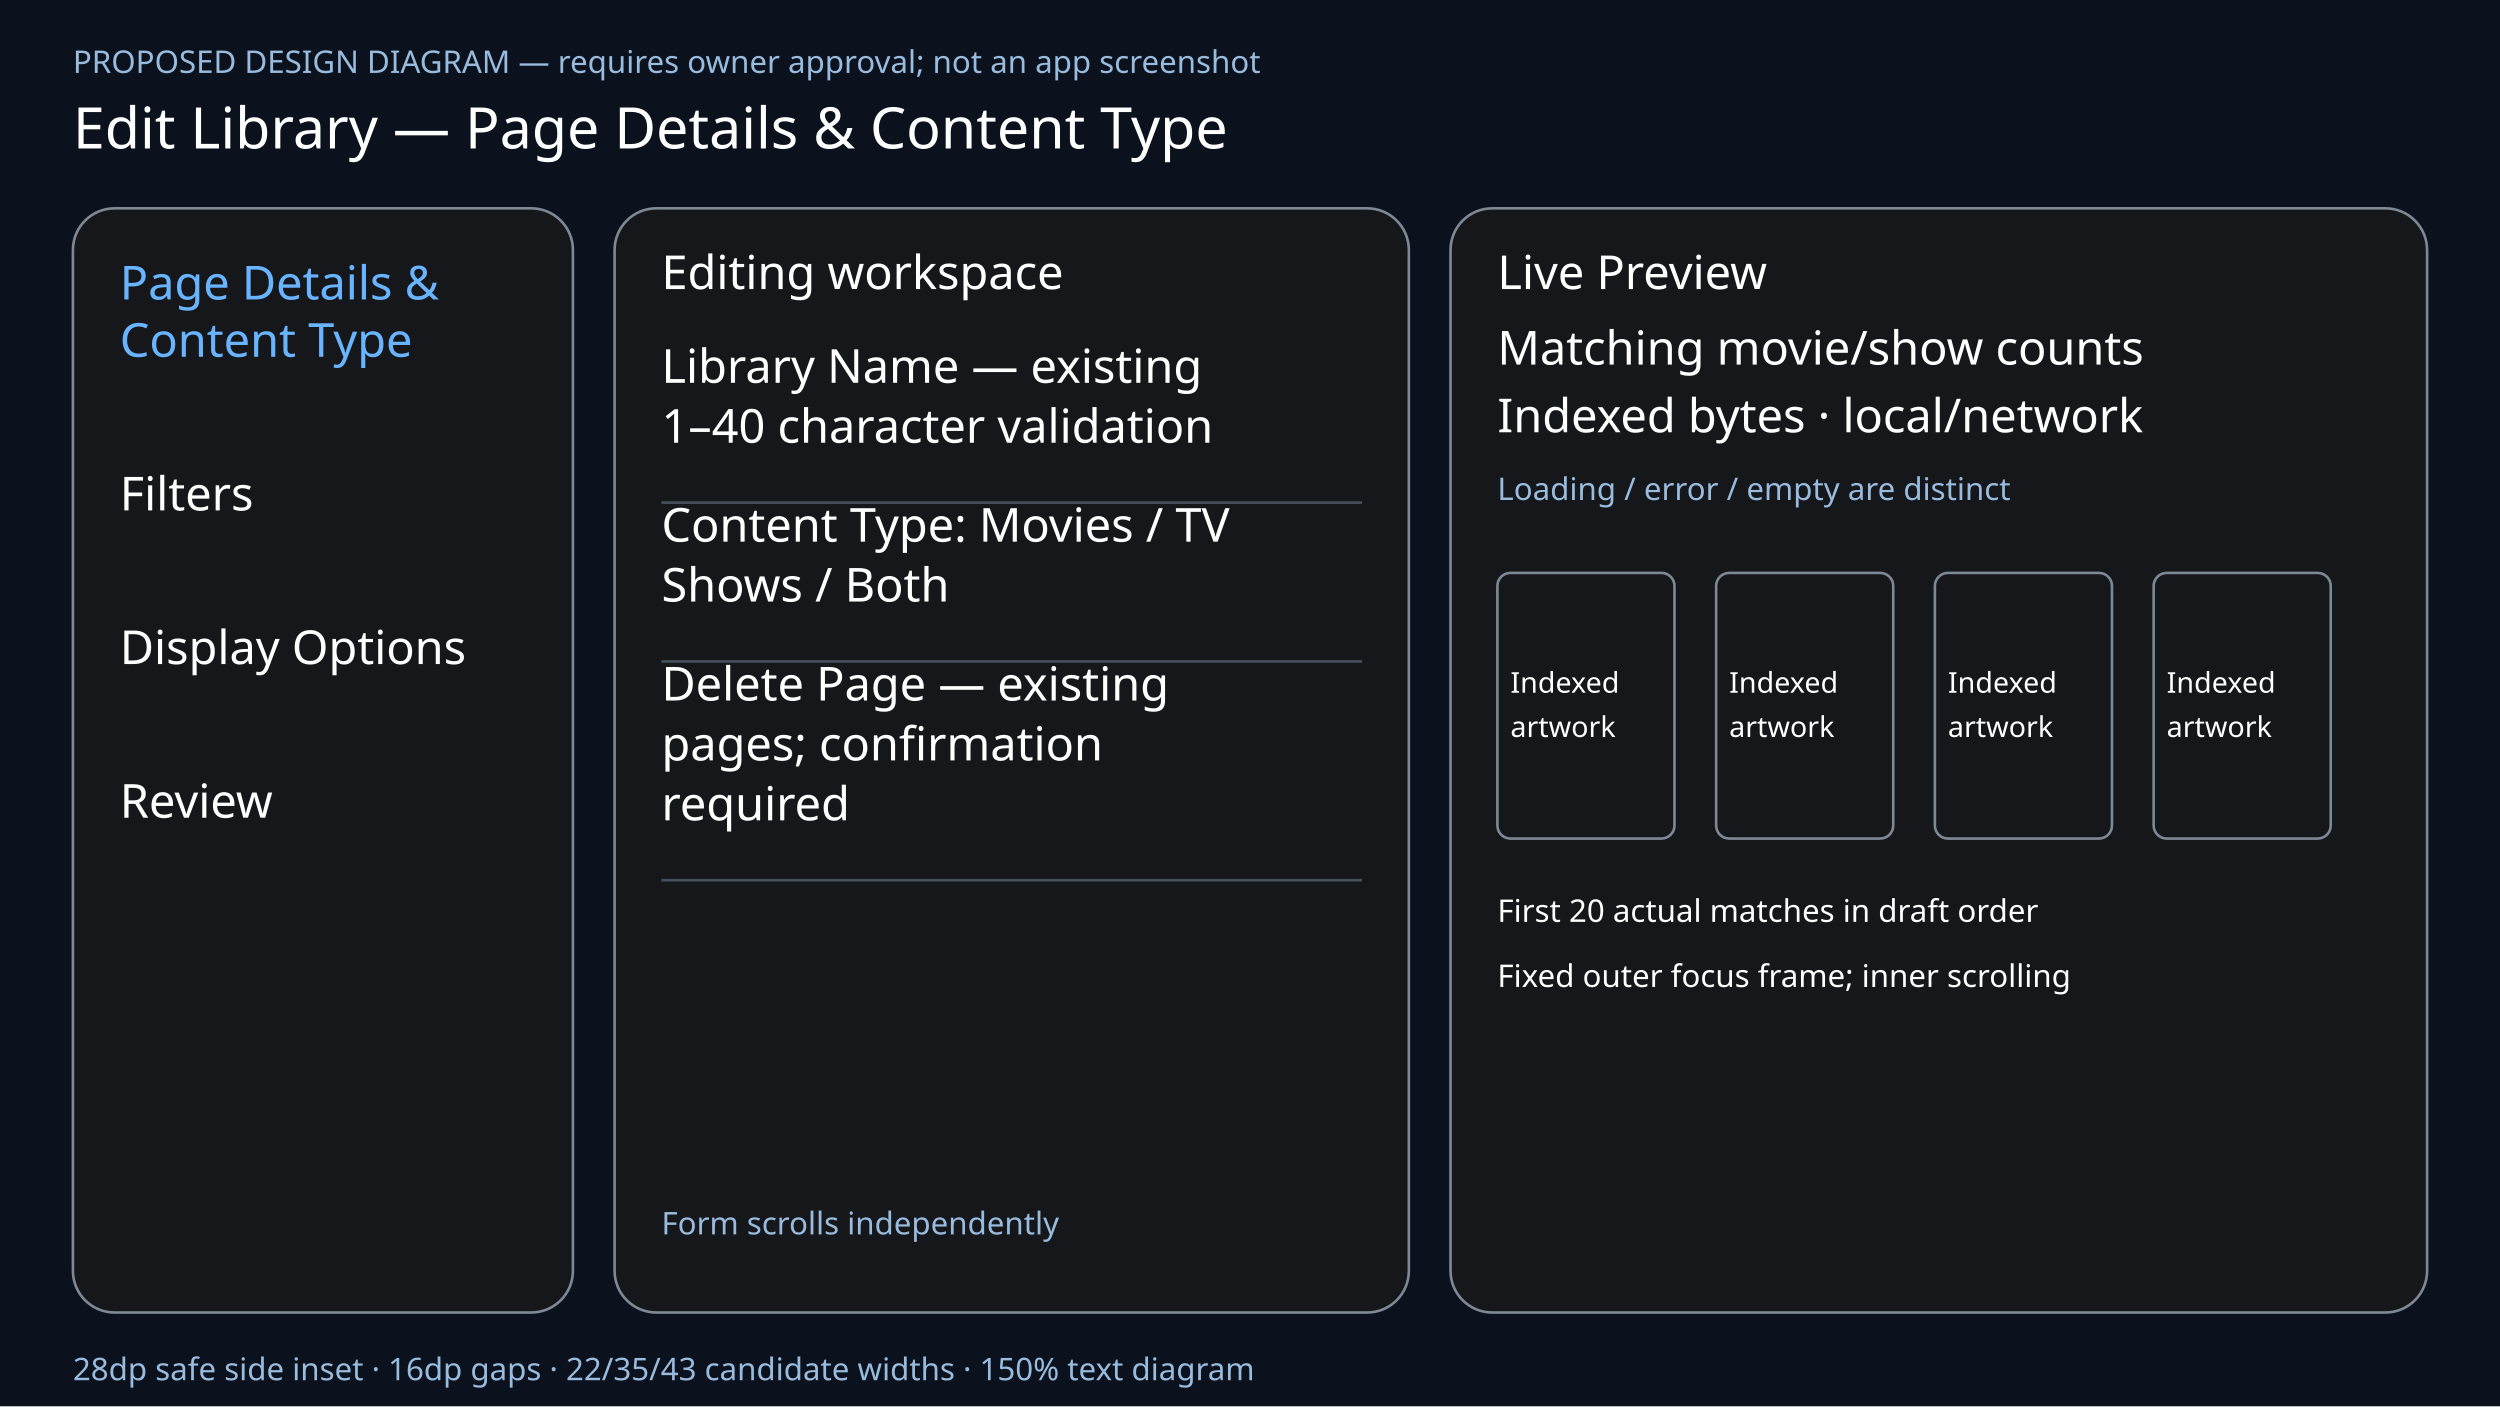
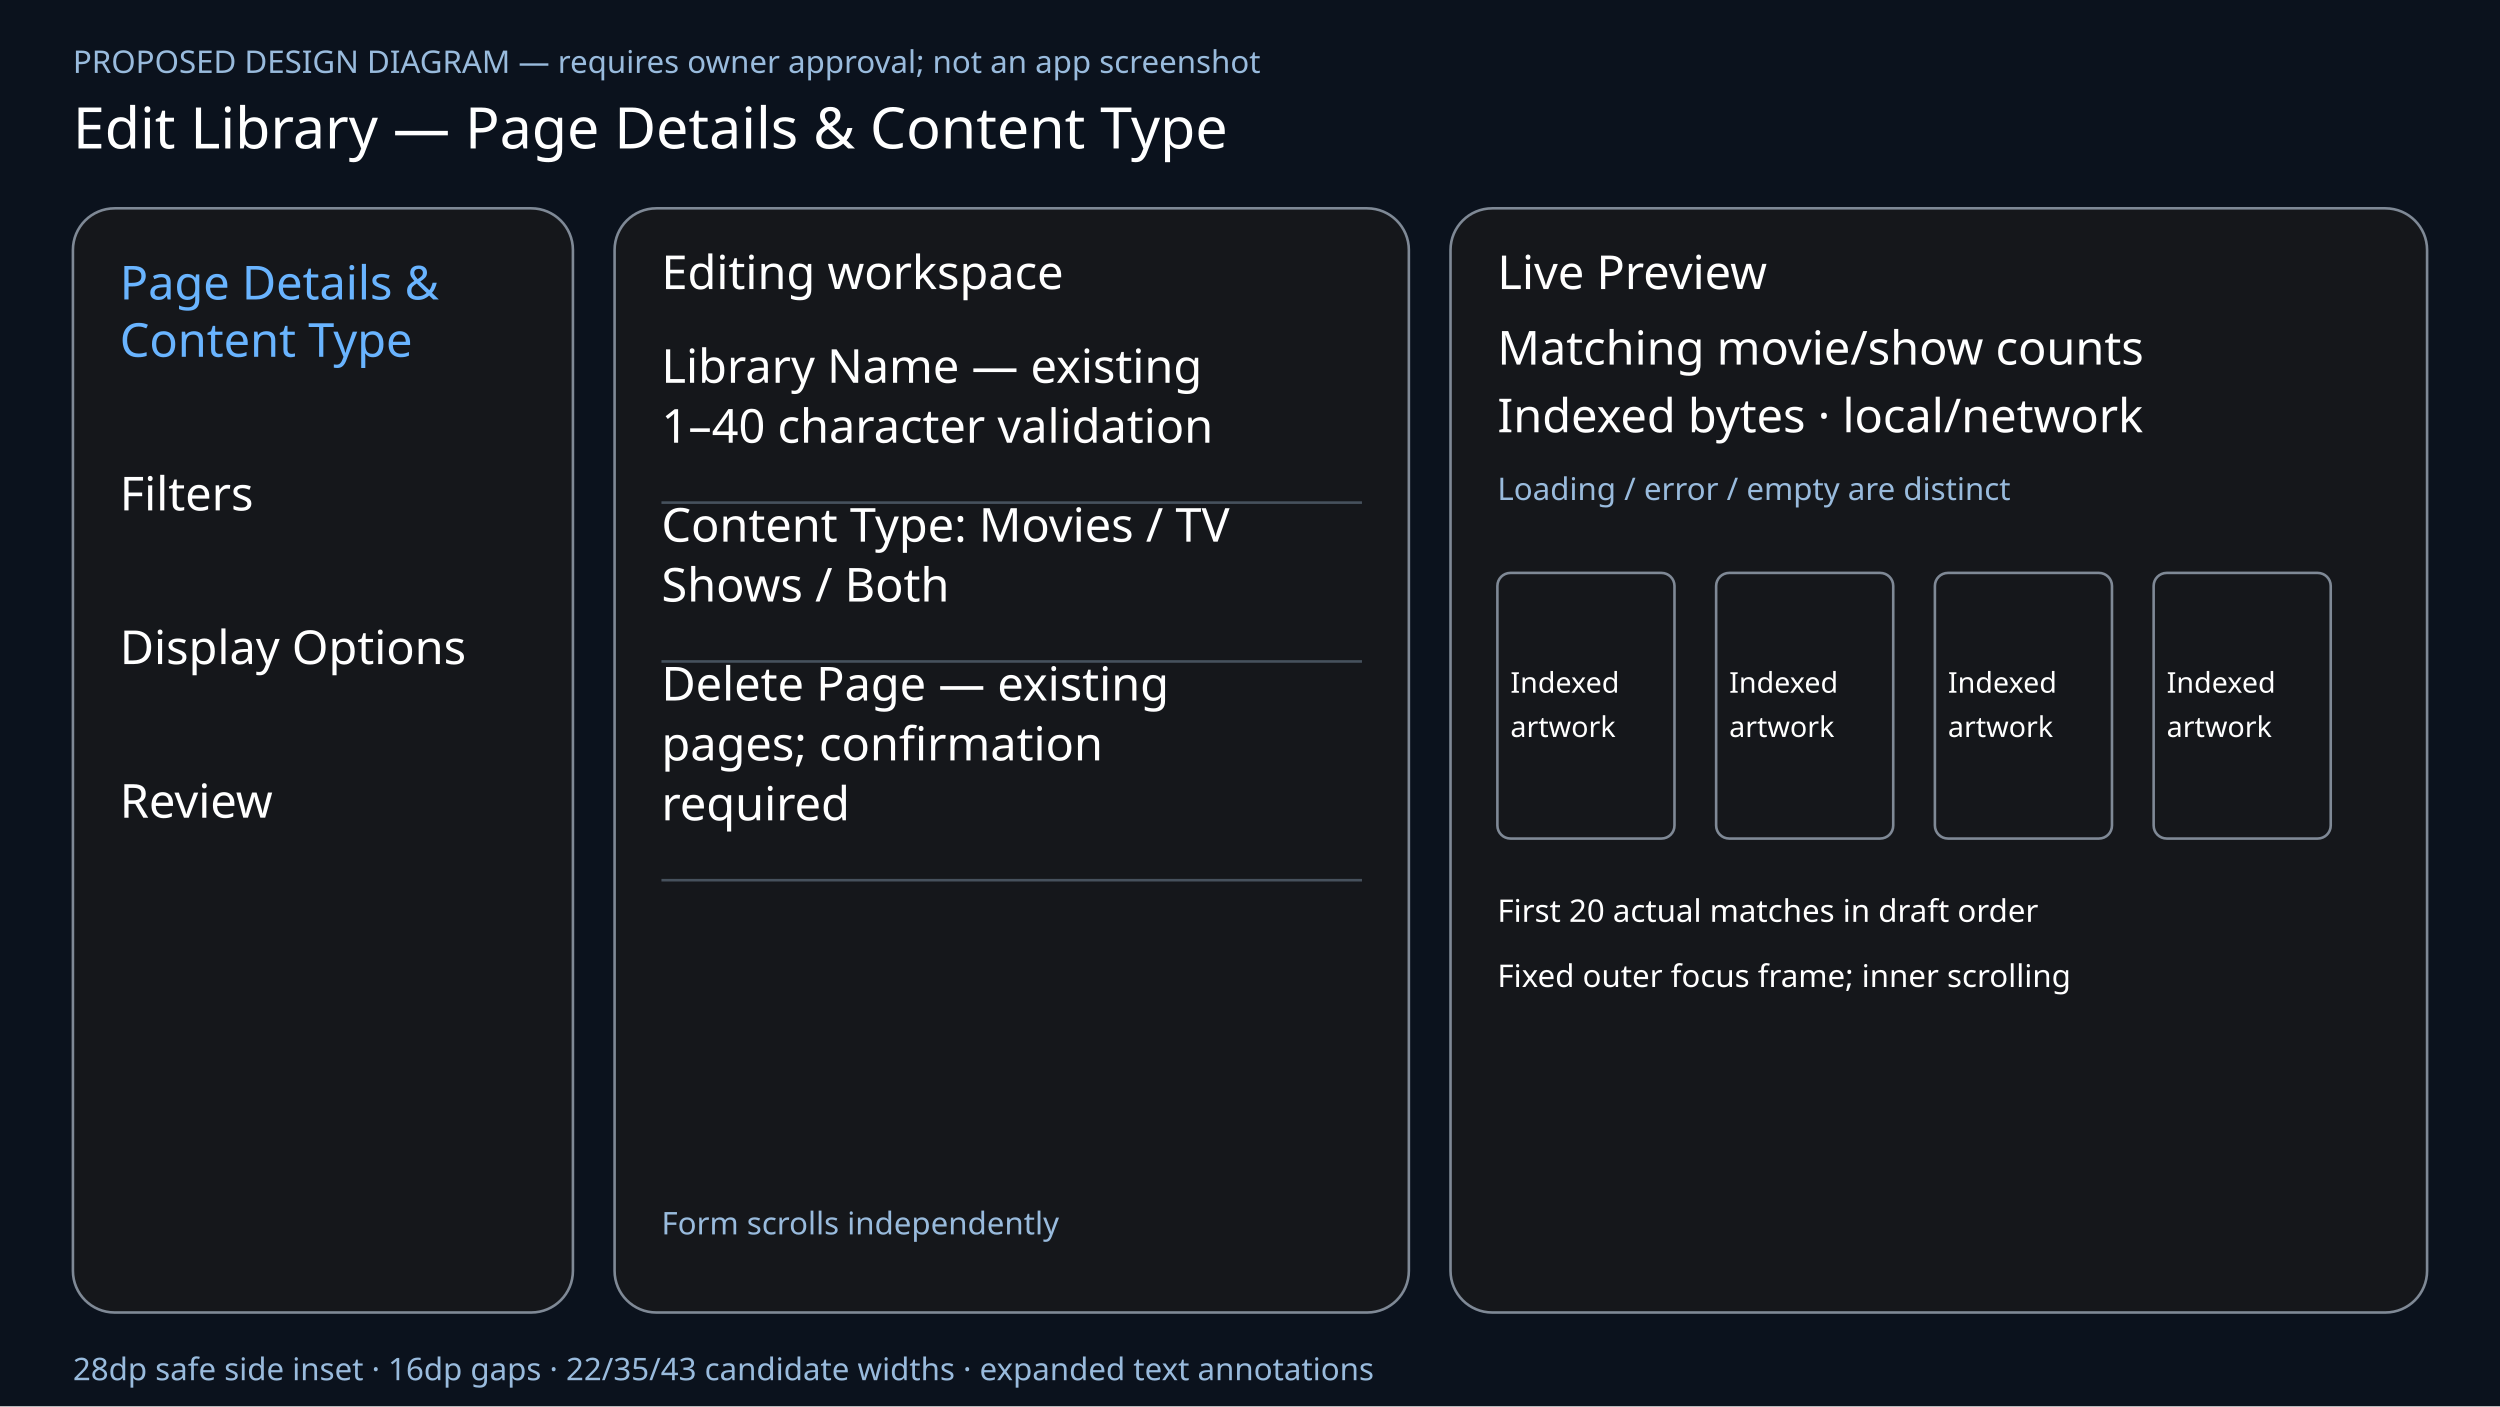
<svg xmlns="http://www.w3.org/2000/svg" width="1920" height="1080" viewBox="0 0 960 540">
  <rect width="960" height="540" fill="#0b121d" />
  <text x="28" y="28" font-family="sans-serif" font-size="12" fill="#99bbdd">PROPOSED DESIGN DIAGRAM — requires owner approval; not an app screenshot</text>
  <text x="28" y="57" font-family="sans-serif" font-size="22" fill="#ffffff">Edit Library — Page Details &amp; Content Type</text>
  <rect x="28" y="80" width="192" height="424" rx="16" fill="#15171b" stroke="#7f8996" />
  <rect x="236" y="80" width="305" height="424" rx="16" fill="#15171b" stroke="#7f8996" />
  <rect x="557" y="80" width="375" height="424" rx="16" fill="#15171b" stroke="#7f8996" />
  <text x="46" y="115" font-family="sans-serif" font-size="18" fill="#69b4ff">Page Details &amp;</text>
  <text x="46" y="137" font-family="sans-serif" font-size="18" fill="#69b4ff">Content Type</text>
  <text x="46" y="196" font-family="sans-serif" font-size="18" fill="#ffffff">Filters</text>
  <text x="46" y="255" font-family="sans-serif" font-size="18" fill="#ffffff">Display Options</text>
  <text x="46" y="314" font-family="sans-serif" font-size="18" fill="#ffffff">Review</text>
  <text x="254" y="111" font-family="sans-serif" font-size="18" fill="#ffffff">Editing workspace</text>
  <defs>
    <clipPath id="fields">
      <rect x="250" y="126" width="280" height="300" />
    </clipPath>
  </defs>
  <g clip-path="url(#fields)">
    <text x="254" y="147" font-family="sans-serif" font-size="18" fill="#ffffff">Library Name — existing</text>
    <text x="254" y="170" font-family="sans-serif" font-size="18" fill="#ffffff">1–40 character validation</text>
    <line x1="254" y1="193" x2="523" y2="193" stroke="#46515d" />
    <text x="254" y="208" font-family="sans-serif" font-size="18" fill="#ffffff">Content Type: Movies / TV</text>
    <text x="254" y="231" font-family="sans-serif" font-size="18" fill="#ffffff">Shows / Both</text>
    <line x1="254" y1="254" x2="523" y2="254" stroke="#46515d" />
    <text x="254" y="269" font-family="sans-serif" font-size="18" fill="#ffffff">Delete Page — existing</text>
    <text x="254" y="292" font-family="sans-serif" font-size="18" fill="#ffffff">pages; confirmation</text>
    <text x="254" y="315" font-family="sans-serif" font-size="18" fill="#ffffff">required</text>
    <line x1="254" y1="338" x2="523" y2="338" stroke="#46515d" />
  </g>
  <text x="254" y="474" font-family="sans-serif" font-size="12" fill="#99bbdd">Form scrolls independently</text>
  <text x="575" y="111" font-family="sans-serif" font-size="18" fill="#ffffff">Live Preview</text>
  <text x="575" y="140" font-family="sans-serif" font-size="18" fill="#ffffff">Matching movie/show counts</text>
  <text x="575" y="166" font-family="sans-serif" font-size="18" fill="#ffffff">Indexed bytes · local/network</text>
  <text x="575" y="192" font-family="sans-serif" font-size="12" fill="#99bbdd">Loading / error / empty are distinct</text>
  <rect x="575" y="220" width="68" height="102" rx="5" fill="none" stroke="#7f8996" />
  <text x="580" y="266" font-family="sans-serif" font-size="11" fill="#ffffff">Indexed</text>
  <text x="580" y="283" font-family="sans-serif" font-size="11" fill="#ffffff">artwork</text>
  <rect x="659" y="220" width="68" height="102" rx="5" fill="none" stroke="#7f8996" />
  <text x="664" y="266" font-family="sans-serif" font-size="11" fill="#ffffff">Indexed</text>
  <text x="664" y="283" font-family="sans-serif" font-size="11" fill="#ffffff">artwork</text>
  <rect x="743" y="220" width="68" height="102" rx="5" fill="none" stroke="#7f8996" />
  <text x="748" y="266" font-family="sans-serif" font-size="11" fill="#ffffff">Indexed</text>
  <text x="748" y="283" font-family="sans-serif" font-size="11" fill="#ffffff">artwork</text>
  <rect x="827" y="220" width="68" height="102" rx="5" fill="none" stroke="#7f8996" />
  <text x="832" y="266" font-family="sans-serif" font-size="11" fill="#ffffff">Indexed</text>
  <text x="832" y="283" font-family="sans-serif" font-size="11" fill="#ffffff">artwork</text>
  <text x="575" y="354" font-family="sans-serif" font-size="12" fill="#ffffff">First 20 actual matches in draft order</text>
  <text x="575" y="379" font-family="sans-serif" font-size="12" fill="#ffffff">Fixed outer focus frame; inner scrolling</text>
-   <text x="28" y="530" font-family="sans-serif" font-size="12" fill="#99bbdd">28dp safe side inset · 16dp gaps · 22/35/43 candidate widths · 150% text diagram</text>
+   <text x="28" y="530" font-family="sans-serif" font-size="12" fill="#99bbdd">28dp safe side inset · 16dp gaps · 22/35/43 candidate widths · expanded text annotations</text>
</svg>
